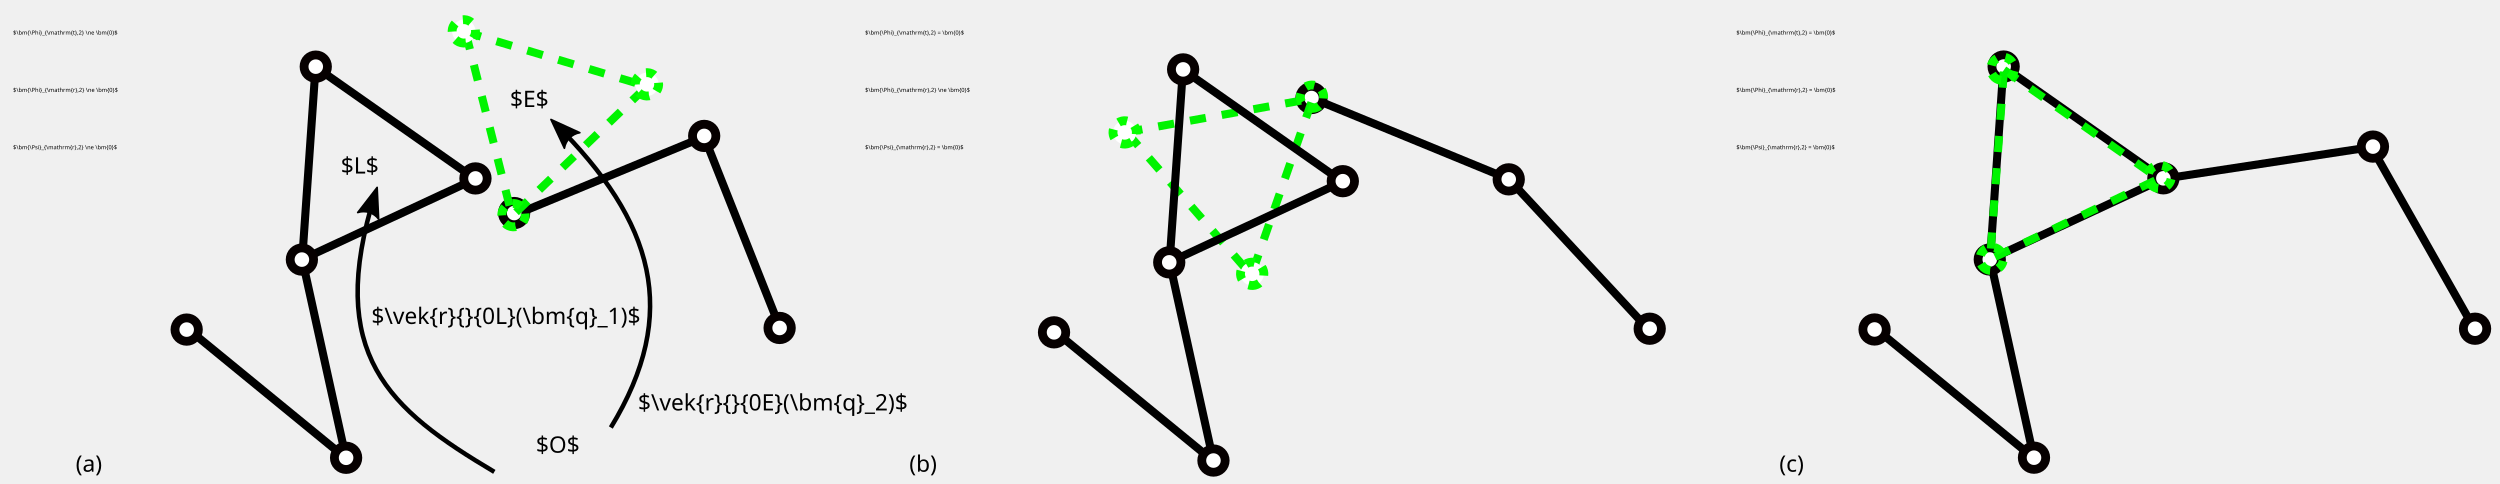
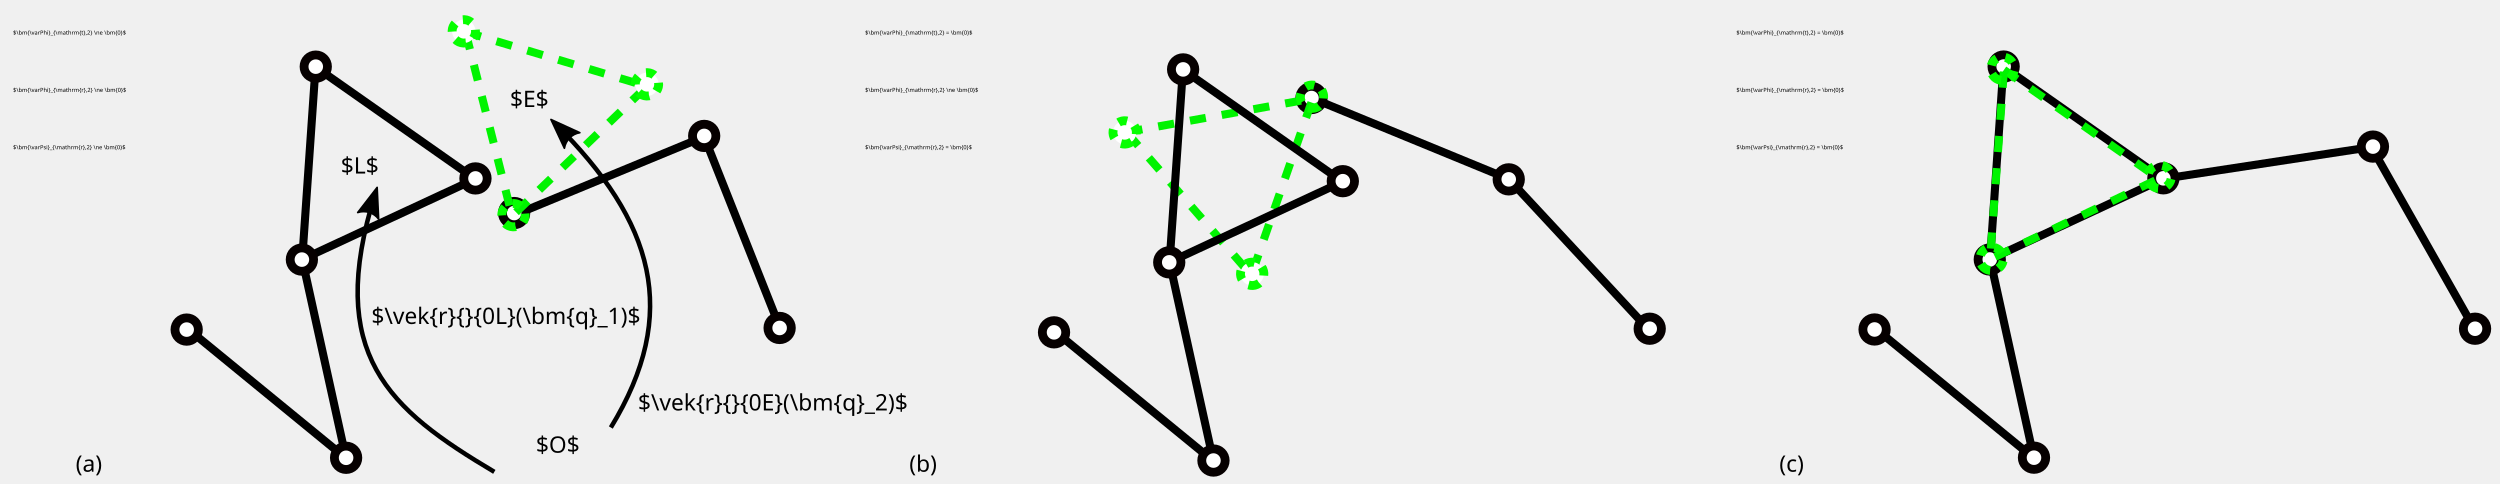
<svg xmlns="http://www.w3.org/2000/svg" width="155mm" height="30mm" viewBox="0 0 549.213 106.299" id="svg2" version="1.1">
  <defs id="defs4">
    <marker style="overflow:visible" id="marker6055" refX="0" refY="0" orient="auto">
      <path transform="scale(-0.6,-0.6)" d="M 8.719,4.034 -2.207,0.016 8.719,-4.002 c -1.745,2.372 -1.735,5.617 -6e-7,8.035 z" style="fill:#000000;fill-opacity:1;fill-rule:evenodd;stroke:#000000;stroke-width:0.625;stroke-linejoin:round;stroke-opacity:1" id="path6057" />
    </marker>
    <marker orient="auto" refY="0" refX="0" id="Arrow1Lend" style="overflow:visible">
      <path id="path4170" d="M 0,0 5,-5 -12.5,0 5,5 Z" style="fill:#000000;fill-opacity:1;fill-rule:evenodd;stroke:#000000;stroke-width:1pt;stroke-opacity:1" transform="matrix(-0.8,0,0,-0.8,-10,0)" />
    </marker>
    <marker orient="auto" refY="0" refX="0" id="Arrow1Lend-9" style="overflow:visible">
      <path id="path4170-1" d="M 0,0 5,-5 -12.5,0 5,5 Z" style="fill:#000000;fill-opacity:1;fill-rule:evenodd;stroke:#000000;stroke-width:1pt;stroke-opacity:1" transform="matrix(-0.8,0,0,-0.8,-10,0)" />
    </marker>
    <marker orient="auto" refY="0" refX="0" id="Arrow1Lend-9-7" style="overflow:visible">
      <path id="path4170-1-0" d="M 0,0 5,-5 -12.5,0 5,5 Z" style="fill:#000000;fill-opacity:1;fill-rule:evenodd;stroke:#000000;stroke-width:1pt;stroke-opacity:1" transform="matrix(-0.8,0,0,-0.8,-10,0)" />
    </marker>
    <marker orient="auto" refY="0" refX="0" id="Arrow1Lend-3" style="overflow:visible">
      <path id="path4170-5" d="M 0,0 5,-5 -12.5,0 5,5 Z" style="fill:#000000;fill-opacity:1;fill-rule:evenodd;stroke:#000000;stroke-width:1pt;stroke-opacity:1" transform="matrix(-0.8,0,0,-0.8,-10,0)" />
    </marker>
    <marker orient="auto" refY="0" refX="0" id="Arrow1Lend-9-7-2" style="overflow:visible">
      <path id="path4170-1-0-9" d="M 0,0 5,-5 -12.5,0 5,5 Z" style="fill:#000000;fill-opacity:1;fill-rule:evenodd;stroke:#000000;stroke-width:1pt;stroke-opacity:1" transform="matrix(-0.8,0,0,-0.8,-10,0)" />
    </marker>
    <marker orient="auto" refY="0" refX="0" id="Arrow1Lend-9-7-3" style="overflow:visible">
      <path id="path4170-1-0-6" d="M 0,0 5,-5 -12.5,0 5,5 Z" style="fill:#000000;fill-opacity:1;fill-rule:evenodd;stroke:#000000;stroke-width:1pt;stroke-opacity:1" transform="matrix(-0.8,0,0,-0.8,-10,0)" />
    </marker>
    <marker orient="auto" refY="0" refX="0" id="Arrow1Lend-36" style="overflow:visible">
      <path id="path4170-7" d="M 0,0 5,-5 -12.5,0 5,5 Z" style="fill:#000000;fill-opacity:1;fill-rule:evenodd;stroke:#000000;stroke-width:1pt;stroke-opacity:1" transform="matrix(-0.8,0,0,-0.8,-10,0)" />
    </marker>
    <marker orient="auto" refY="0" refX="0" id="Arrow1Lend-9-5" style="overflow:visible">
      <path id="path4170-1-3" d="M 0,0 5,-5 -12.5,0 5,5 Z" style="fill:#000000;fill-opacity:1;fill-rule:evenodd;stroke:#000000;stroke-width:1pt;stroke-opacity:1" transform="matrix(-0.8,0,0,-0.8,-10,0)" />
    </marker>
    <marker orient="auto" refY="0" refX="0" id="Arrow1Lend-9-7-5" style="overflow:visible">
      <path id="path4170-1-0-62" d="M 0,0 5,-5 -12.5,0 5,5 Z" style="fill:#000000;fill-opacity:1;fill-rule:evenodd;stroke:#000000;stroke-width:1pt;stroke-opacity:1" transform="matrix(-0.8,0,0,-0.8,-10,0)" />
    </marker>
    <marker orient="auto" refY="0" refX="0" id="Arrow1Lend-2" style="overflow:visible">
      <path id="path4170-2" d="M 0,0 5,-5 -12.5,0 5,5 Z" style="fill:#000000;fill-opacity:1;fill-rule:evenodd;stroke:#000000;stroke-width:1pt;stroke-opacity:1" transform="matrix(-0.8,0,0,-0.8,-10,0)" />
    </marker>
    <marker orient="auto" refY="0" refX="0" id="Arrow1Lend-9-7-2-9" style="overflow:visible">
      <path id="path4170-1-0-9-7" d="M 0,0 5,-5 -12.5,0 5,5 Z" style="fill:#000000;fill-opacity:1;fill-rule:evenodd;stroke:#000000;stroke-width:1pt;stroke-opacity:1" transform="matrix(-0.8,0,0,-0.8,-10,0)" />
    </marker>
    <marker orient="auto" refY="0" refX="0" id="Arrow1Lend-9-7-2-9-6" style="overflow:visible">
      <path id="path4170-1-0-9-7-1" d="M 0,0 5,-5 -12.5,0 5,5 Z" style="fill:#000000;fill-opacity:1;fill-rule:evenodd;stroke:#000000;stroke-width:1pt;stroke-opacity:1" transform="matrix(-0.8,0,0,-0.8,-10,0)" />
    </marker>
    <marker orient="auto" refY="0" refX="0" id="Arrow1Lend-0" style="overflow:visible">
      <path id="path4170-23" d="M 0,0 5,-5 -12.5,0 5,5 Z" style="fill:#000000;fill-opacity:1;fill-rule:evenodd;stroke:#000000;stroke-width:1pt;stroke-opacity:1" transform="matrix(-0.8,0,0,-0.8,-10,0)" />
    </marker>
    <marker orient="auto" refY="0" refX="0" id="Arrow1Lend-5" style="overflow:visible">
      <path id="path4170-9" d="M 0,0 5,-5 -12.5,0 5,5 Z" style="fill:#000000;fill-opacity:1;fill-rule:evenodd;stroke:#000000;stroke-width:1pt;stroke-opacity:1" transform="matrix(-0.8,0,0,-0.8,-10,0)" />
    </marker>
    <marker orient="auto" refY="0" refX="0" id="Arrow1Lend-28" style="overflow:visible">
      <path id="path4170-97" d="M 0,0 5,-5 -12.5,0 5,5 Z" style="fill:#000000;fill-opacity:1;fill-rule:evenodd;stroke:#000000;stroke-width:1pt;stroke-opacity:1" transform="matrix(-0.8,0,0,-0.8,-10,0)" />
    </marker>
    <marker orient="auto" refY="0" refX="0" id="Arrow1Lend-6" style="overflow:visible">
      <path id="path4170-12" d="M 0,0 5,-5 -12.5,0 5,5 Z" style="fill:#000000;fill-opacity:1;fill-rule:evenodd;stroke:#000000;stroke-width:1pt;stroke-opacity:1" transform="matrix(-0.8,0,0,-0.8,-10,0)" />
    </marker>
    <marker orient="auto" refY="0" refX="0" id="Arrow1Lend-94" style="overflow:visible">
      <path id="path4170-78" d="M 0,0 5,-5 -12.5,0 5,5 Z" style="fill:#000000;fill-opacity:1;fill-rule:evenodd;stroke:#000000;stroke-width:1pt;stroke-opacity:1" transform="matrix(-0.8,0,0,-0.8,-10,0)" />
    </marker>
    <marker orient="auto" refY="0" refX="0" id="Arrow1Lend-0-6" style="overflow:visible">
      <path id="path4170-23-2" d="M 0,0 5,-5 -12.5,0 5,5 Z" style="fill:#000000;fill-opacity:1;fill-rule:evenodd;stroke:#000000;stroke-width:1pt;stroke-opacity:1" transform="matrix(-0.8,0,0,-0.8,-10,0)" />
    </marker>
    <marker orient="auto" refY="0" refX="0" id="Arrow2Mend-6" style="overflow:visible">
      <path id="path4525-0" style="fill:#000000;fill-opacity:1;fill-rule:evenodd;stroke:#000000;stroke-width:0.625;stroke-linejoin:round;stroke-opacity:1" d="M 8.719,4.034 -2.207,0.016 8.719,-4.002 c -1.745,2.372 -1.735,5.617 -6e-7,8.035 z" transform="scale(-0.6,-0.6)" />
    </marker>
    <marker orient="auto" refY="0" refX="0" id="Arrow2Mend-1" style="overflow:visible">
      <path id="path4525-8" style="fill:#000000;fill-opacity:1;fill-rule:evenodd;stroke:#000000;stroke-width:0.625;stroke-linejoin:round;stroke-opacity:1" d="M 8.719,4.034 -2.207,0.016 8.719,-4.002 c -1.745,2.372 -1.735,5.617 -6e-7,8.035 z" transform="scale(-0.6,-0.6)" />
    </marker>
    <clipPath id="clipPath1055" clipPathUnits="userSpaceOnUse">
      <path id="path1053" d="M 0,0 H 1157 V 1105 H 0 Z" />
    </clipPath>
    <clipPath id="clipPath1061" clipPathUnits="userSpaceOnUse">
      <path id="path1059" d="M 10,1121.4 H 1143.85 V -12.449 H 10 Z" />
    </clipPath>
    <clipPath id="clipPath1825" clipPathUnits="userSpaceOnUse">
      <path id="path1823" d="M 0,0 H 1157 V 1098 H 0 Z" />
    </clipPath>
    <clipPath id="clipPath1831" clipPathUnits="userSpaceOnUse">
      <path id="path1829" d="M 10,1121.4 H 1143.85 V -12.449 H 10 Z" />
    </clipPath>
    <clipPath id="clipPath2463" clipPathUnits="userSpaceOnUse">
      <path id="path2461" d="M 0,0 H 1157 V 1098 H 0 Z" />
    </clipPath>
    <clipPath id="clipPath2469" clipPathUnits="userSpaceOnUse">
      <path id="path2467" d="M 10,1120.01 H 1142.45 V -12.445 H 10 Z" />
    </clipPath>
    <clipPath id="clipPath2987" clipPathUnits="userSpaceOnUse">
      <path id="path2985" d="M 0,0 H 1157 V 1098 H 0 Z" />
    </clipPath>
    <clipPath id="clipPath2993" clipPathUnits="userSpaceOnUse">
      <path id="path2991" d="M 10,1121.4 H 1143.85 V -12.449 H 10 Z" />
    </clipPath>
    <clipPath id="clipPath3625" clipPathUnits="userSpaceOnUse">
      <path id="path3623" d="M 0,0 H 1157 V 1105 H 0 Z" />
    </clipPath>
    <clipPath id="clipPath3631" clipPathUnits="userSpaceOnUse">
      <path id="path3629" d="M 10,1128.88 H 1143.85 V -4.965 H 10 Z" />
    </clipPath>
    <clipPath id="clipPath4263" clipPathUnits="userSpaceOnUse">
      <path id="path4261" d="M 0,0 H 1157 V 1098 H 0 Z" />
    </clipPath>
    <clipPath id="clipPath4269" clipPathUnits="userSpaceOnUse">
      <path id="path4267" d="M 10,1121.4 H 1143.85 V -12.449 H 10 Z" />
    </clipPath>
    <clipPath id="clipPath4901" clipPathUnits="userSpaceOnUse">
      <path id="path4899" d="M 0,0 H 1157 V 1098 H 0 Z" />
    </clipPath>
    <clipPath id="clipPath4907" clipPathUnits="userSpaceOnUse">
      <path id="path4905" d="M 10,1121.4 H 1143.85 V -12.449 H 10 Z" />
    </clipPath>
    <clipPath id="clipPath5539" clipPathUnits="userSpaceOnUse">
      <path id="path5537" d="M 0,0 H 1157 V 1105 H 0 Z" />
    </clipPath>
    <clipPath id="clipPath5545" clipPathUnits="userSpaceOnUse">
      <path id="path5543" d="M 10,1128.88 H 1143.85 V -4.965 H 10 Z" />
    </clipPath>
    <clipPath id="clipPath6177" clipPathUnits="userSpaceOnUse">
      <path id="path6175" d="M 0,0 H 1727 V 1638 H 0 Z" />
    </clipPath>
    <clipPath id="clipPath6183" clipPathUnits="userSpaceOnUse">
      <path id="path6181" d="M 10,1675 H 1712.43 V -27.438 H 10 Z" />
    </clipPath>
    <clipPath id="clipPath6701" clipPathUnits="userSpaceOnUse">
      <path id="path6699" d="M 0,0 H 1727 V 1638 H 0 Z" />
    </clipPath>
    <clipPath id="clipPath6707" clipPathUnits="userSpaceOnUse">
      <path id="path6705" d="M 10,1675 H 1712.43 V -27.438 H 10 Z" />
    </clipPath>
    <clipPath id="clipPath7225" clipPathUnits="userSpaceOnUse">
      <path id="path7223" d="M 0,0 H 1727 V 1638 H 0 Z" />
    </clipPath>
    <clipPath id="clipPath7231" clipPathUnits="userSpaceOnUse">
      <path id="path7229" d="M 10,1675 H 1712.43 V -27.438 H 10 Z" />
    </clipPath>
    <clipPath id="clipPath7749" clipPathUnits="userSpaceOnUse">
      <path id="path7747" d="M 0,0 H 1388 V 1518 H 0 Z" />
    </clipPath>
    <clipPath id="clipPath7755" clipPathUnits="userSpaceOnUse">
      <path id="path7753" d="M 10,1718.26 H 1370.62 V 17.492 H 10 Z" />
    </clipPath>
    <clipPath id="clipPath8327" clipPathUnits="userSpaceOnUse">
      <path id="path8325" d="M 0,0 H 1388 V 1518 H 0 Z" />
    </clipPath>
    <clipPath id="clipPath8333" clipPathUnits="userSpaceOnUse">
      <path id="path8331" d="M 10,1718.26 H 1370.62 V 17.492 H 10 Z" />
    </clipPath>
    <clipPath id="clipPath8905" clipPathUnits="userSpaceOnUse">
      <path id="path8903" d="M 0,0 H 1388 V 1518 H 0 Z" />
    </clipPath>
    <clipPath id="clipPath8911" clipPathUnits="userSpaceOnUse">
      <path id="path8909" d="M 10,1718.26 H 1370.62 V 17.492 H 10 Z" />
    </clipPath>
    <marker orient="auto" refY="0" refX="0" id="Arrow2Mend-7" style="overflow:visible">
      <path id="path4525-5" style="fill:#000000;fill-opacity:1;fill-rule:evenodd;stroke:#000000;stroke-width:0.625;stroke-linejoin:round;stroke-opacity:1" d="M 8.719,4.034 -2.207,0.016 8.719,-4.002 c -1.745,2.372 -1.735,5.617 -6e-7,8.035 z" transform="scale(-0.6)" />
    </marker>
    <marker orient="auto" refY="0" refX="0" id="Arrow2Mend-7-3" style="overflow:visible">
      <path id="path4525-5-6" style="fill:#000000;fill-opacity:1;fill-rule:evenodd;stroke:#000000;stroke-width:0.625;stroke-linejoin:round;stroke-opacity:1" d="M 8.719,4.034 -2.207,0.016 8.719,-4.002 c -1.745,2.372 -1.735,5.617 -6e-7,8.035 z" transform="scale(-0.6)" />
    </marker>
  </defs>
  <g id="layer1" transform="translate(0,-946.063)">
    <path style="fill:none;fill-rule:evenodd;stroke:#000000;stroke-width:1.772;stroke-linecap:butt;stroke-linejoin:miter;stroke-miterlimit:4;stroke-dasharray:none;stroke-opacity:1" d="m 543.748,1018.574 -22.78,-40.205 -45.77,6.981" id="path34140-7-2-3-9" />
    <path style="fill:none;fill-rule:evenodd;stroke:#000000;stroke-width:1.772;stroke-linecap:butt;stroke-linejoin:miter;stroke-miterlimit:4;stroke-dasharray:none;stroke-opacity:1" d="M 362.452,1018.741 331.469,985.401 288.398,967.7" id="path34140-7-2-3" />
    <circle style="color:#000000;clip-rule:nonzero;display:inline;overflow:visible;visibility:visible;opacity:1;isolation:auto;mix-blend-mode:normal;color-interpolation:sRGB;color-interpolation-filters:linearRGB;solid-color:#000000;solid-opacity:1;fill:#ffffff;fill-opacity:1;fill-rule:nonzero;stroke:#060000;stroke-width:1.944;stroke-linecap:butt;stroke-linejoin:miter;stroke-miterlimit:4;stroke-dasharray:none;stroke-dashoffset:0;stroke-opacity:1;color-rendering:auto;image-rendering:auto;shape-rendering:auto;text-rendering:auto;enable-background:accumulate" id="path8917-3-6-5-5-1" cx="288.113" cy="967.598" r="2.571" />
    <path style="fill:none;fill-rule:evenodd;stroke:#000000;stroke-width:1.772;stroke-linecap:butt;stroke-linejoin:miter;stroke-miterlimit:4;stroke-dasharray:none;stroke-opacity:1" d="m 171.443,1018.305 -16.753,-42.213 -42.184,17.42" id="path34140-7-2" />
    <circle style="color:#000000;clip-rule:nonzero;display:inline;overflow:visible;visibility:visible;opacity:1;isolation:auto;mix-blend-mode:normal;color-interpolation:sRGB;color-interpolation-filters:linearRGB;solid-color:#000000;solid-opacity:1;fill:#ffffff;fill-opacity:1;fill-rule:nonzero;stroke:#060000;stroke-width:1.944;stroke-linecap:butt;stroke-linejoin:miter;stroke-miterlimit:4;stroke-dasharray:none;stroke-dashoffset:0;stroke-opacity:1;color-rendering:auto;image-rendering:auto;shape-rendering:auto;text-rendering:auto;enable-background:accumulate" id="path8917-3-6-5-62-9" cx="112.949" cy="992.864" r="2.571" />
    <path style="fill:none;fill-rule:evenodd;stroke:#000000;stroke-width:1.772;stroke-linecap:butt;stroke-linejoin:miter;stroke-miterlimit:4;stroke-dasharray:none;stroke-opacity:1" d="m 40.884,1017.994 35.144,28.769 -9.637,-43.726" id="path34140-7" />
    <circle style="color:#000000;clip-rule:nonzero;display:inline;overflow:visible;visibility:visible;opacity:1;isolation:auto;mix-blend-mode:normal;color-interpolation:sRGB;color-interpolation-filters:linearRGB;solid-color:#000000;solid-opacity:1;fill:#ffffff;fill-opacity:1;fill-rule:nonzero;stroke:#060000;stroke-width:1.944;stroke-linecap:butt;stroke-linejoin:miter;stroke-miterlimit:4;stroke-dasharray:none;stroke-dashoffset:0;stroke-opacity:1;color-rendering:auto;image-rendering:auto;shape-rendering:auto;text-rendering:auto;enable-background:accumulate" id="path8917-3-6-5-36" cx="76.034" cy="1046.632" r="2.571" />
    <circle style="color:#000000;clip-rule:nonzero;display:inline;overflow:visible;visibility:visible;opacity:1;isolation:auto;mix-blend-mode:normal;color-interpolation:sRGB;color-interpolation-filters:linearRGB;solid-color:#000000;solid-opacity:1;fill:#ffffff;fill-opacity:1;fill-rule:nonzero;stroke:#060000;stroke-width:1.944;stroke-linecap:butt;stroke-linejoin:miter;stroke-miterlimit:4;stroke-dasharray:none;stroke-dashoffset:0;stroke-opacity:1;color-rendering:auto;image-rendering:auto;shape-rendering:auto;text-rendering:auto;enable-background:accumulate" id="path8917-3-6-5-3-1" cx="41.01" cy="1018.469" r="2.571" />
    <path style="fill:none;fill-rule:evenodd;stroke:#000000;stroke-width:1.772;stroke-linecap:butt;stroke-linejoin:miter;stroke-miterlimit:4;stroke-dasharray:none;stroke-opacity:1" d="m 231.43,1018.599 35.144,28.769 -9.637,-43.726" id="path34140-2" />
    <circle style="color:#000000;clip-rule:nonzero;display:inline;overflow:visible;visibility:visible;opacity:1;isolation:auto;mix-blend-mode:normal;color-interpolation:sRGB;color-interpolation-filters:linearRGB;solid-color:#000000;solid-opacity:1;fill:#ffffff;fill-opacity:1;fill-rule:nonzero;stroke:#060000;stroke-width:1.944;stroke-linecap:butt;stroke-linejoin:miter;stroke-miterlimit:4;stroke-dasharray:none;stroke-dashoffset:0;stroke-opacity:1;color-rendering:auto;image-rendering:auto;shape-rendering:auto;text-rendering:auto;enable-background:accumulate" id="path8917-3-6-5-8" cx="266.579" cy="1047.237" r="2.571" />
    <circle style="color:#000000;clip-rule:nonzero;display:inline;overflow:visible;visibility:visible;opacity:1;isolation:auto;mix-blend-mode:normal;color-interpolation:sRGB;color-interpolation-filters:linearRGB;solid-color:#000000;solid-opacity:1;fill:#ffffff;fill-opacity:1;fill-rule:nonzero;stroke:#060000;stroke-width:1.944;stroke-linecap:butt;stroke-linejoin:miter;stroke-miterlimit:4;stroke-dasharray:none;stroke-dashoffset:0;stroke-opacity:1;color-rendering:auto;image-rendering:auto;shape-rendering:auto;text-rendering:auto;enable-background:accumulate" id="path8917-3-6-5-3-9" cx="231.556" cy="1019.074" r="2.571" />
    <path style="fill:none;fill-rule:evenodd;stroke:#000000;stroke-width:1.772;stroke-linecap:butt;stroke-linejoin:miter;stroke-miterlimit:4;stroke-dasharray:none;stroke-opacity:1" d="m 411.689,1017.97 35.144,28.769 -9.637,-43.726" id="path34140" />
    <circle style="color:#000000;clip-rule:nonzero;display:inline;overflow:visible;visibility:visible;opacity:1;isolation:auto;mix-blend-mode:normal;color-interpolation:sRGB;color-interpolation-filters:linearRGB;solid-color:#000000;solid-opacity:1;fill:#ffffff;fill-opacity:1;fill-rule:nonzero;stroke:#060000;stroke-width:1.944;stroke-linecap:butt;stroke-linejoin:miter;stroke-miterlimit:4;stroke-dasharray:none;stroke-dashoffset:0;stroke-opacity:1;color-rendering:auto;image-rendering:auto;shape-rendering:auto;text-rendering:auto;enable-background:accumulate" id="path8917-3-6-5" cx="446.838" cy="1046.608" r="2.571" />
    <g transform="translate(382.8049,118.1011)" id="g9598-0">
      <path id="path8915-2" d="m 54.391,884.912 2.93,-42.271 35.073,24.609 z" style="fill:none;fill-rule:evenodd;stroke:#000000;stroke-width:1.772;stroke-linecap:butt;stroke-linejoin:miter;stroke-miterlimit:4;stroke-dasharray:none;stroke-opacity:1" />
      <circle r="2.571" cy="867.135" cx="92.453" id="path8917-3-3" style="color:#000000;clip-rule:nonzero;display:inline;overflow:visible;visibility:visible;opacity:1;isolation:auto;mix-blend-mode:normal;color-interpolation:sRGB;color-interpolation-filters:linearRGB;solid-color:#000000;solid-opacity:1;fill:#ffffff;fill-opacity:1;fill-rule:nonzero;stroke:#060000;stroke-width:1.944;stroke-linecap:butt;stroke-linejoin:miter;stroke-miterlimit:4;stroke-dasharray:none;stroke-dashoffset:0;stroke-opacity:1;color-rendering:auto;image-rendering:auto;shape-rendering:auto;text-rendering:auto;enable-background:accumulate" />
      <circle r="2.571" cy="884.968" cx="54.319" id="path8917-3-6-75" style="color:#000000;clip-rule:nonzero;display:inline;overflow:visible;visibility:visible;opacity:1;isolation:auto;mix-blend-mode:normal;color-interpolation:sRGB;color-interpolation-filters:linearRGB;solid-color:#000000;solid-opacity:1;fill:#ffffff;fill-opacity:1;fill-rule:nonzero;stroke:#060000;stroke-width:1.944;stroke-linecap:butt;stroke-linejoin:miter;stroke-miterlimit:4;stroke-dasharray:none;stroke-dashoffset:0;stroke-opacity:1;color-rendering:auto;image-rendering:auto;shape-rendering:auto;text-rendering:auto;enable-background:accumulate" />
      <circle r="2.571" cy="842.58" cx="57.369" id="path8917-3-6-7-9" style="color:#000000;clip-rule:nonzero;display:inline;overflow:visible;visibility:visible;opacity:1;isolation:auto;mix-blend-mode:normal;color-interpolation:sRGB;color-interpolation-filters:linearRGB;solid-color:#000000;solid-opacity:1;fill:#ffffff;fill-opacity:1;fill-rule:nonzero;stroke:#060000;stroke-width:1.944;stroke-linecap:butt;stroke-linejoin:miter;stroke-miterlimit:4;stroke-dasharray:none;stroke-dashoffset:0;stroke-opacity:1;color-rendering:auto;image-rendering:auto;shape-rendering:auto;text-rendering:auto;enable-background:accumulate" />
    </g>
    <text xml:space="preserve" style="font-style:normal;font-weight:normal;line-height:0%;font-family:sans-serif;letter-spacing:0px;word-spacing:0px;fill:#000000;fill-opacity:1;stroke:none;stroke-width:1px;stroke-linecap:butt;stroke-linejoin:miter;stroke-opacity:1" x="16.626" y="1049.697" id="text4888-22-9-8-3-1">
      <tspan id="tspan4890-8-7-4-6-0" x="16.626" y="1049.697" style="font-size:5px;line-height:1.25">(a)</tspan>
    </text>
    <text xml:space="preserve" style="font-style:normal;font-weight:normal;line-height:0%;font-family:sans-serif;letter-spacing:0px;word-spacing:0px;fill:#000000;fill-opacity:1;stroke:none;stroke-width:1px;stroke-linecap:butt;stroke-linejoin:miter;stroke-opacity:1" x="199.754" y="1049.697" id="text4888-22-9-8-3-1-0">
      <tspan id="tspan4890-8-7-4-6-0-6" x="199.754" y="1049.697" style="font-size:5px;line-height:1.25">(b)</tspan>
    </text>
    <text xml:space="preserve" style="font-style:normal;font-weight:normal;line-height:0%;font-family:sans-serif;letter-spacing:0px;word-spacing:0px;fill:#000000;fill-opacity:1;stroke:none;stroke-width:1px;stroke-linecap:butt;stroke-linejoin:miter;stroke-opacity:1" x="390.888" y="1049.697" id="text4888-22-9-8-3-1-0-9">
      <tspan id="tspan4890-8-7-4-6-0-6-2" x="390.888" y="1049.697" style="font-size:5px;line-height:1.25">(c)</tspan>
    </text>
    <g id="g9533" transform="translate(4,118.125)">
      <path id="path8915-9" d="m 98.267,834.958 39.843,11.935 -29.604,28.494 z" style="fill:none;fill-rule:evenodd;stroke:#00f300;stroke-width:1.772;stroke-linecap:butt;stroke-linejoin:miter;stroke-miterlimit:4;stroke-dasharray:3.543, 3.543;stroke-dashoffset:0;stroke-opacity:1" />
      <circle transform="matrix(-0.03126122,0.9995112,-0.9995112,-0.03126122,0,0)" r="2.571" cy="-136.104" cx="871.377" id="path8917-3-1" style="color:#000000;clip-rule:nonzero;display:inline;overflow:visible;visibility:visible;opacity:1;isolation:auto;mix-blend-mode:normal;color-interpolation:sRGB;color-interpolation-filters:linearRGB;solid-color:#000000;solid-opacity:1;fill:none;fill-opacity:1;fill-rule:nonzero;stroke:#06ff00;stroke-width:1.945;stroke-linecap:butt;stroke-linejoin:miter;stroke-miterlimit:4;stroke-dasharray:1.945, 1.945;stroke-dashoffset:0;stroke-opacity:1;color-rendering:auto;image-rendering:auto;shape-rendering:auto;text-rendering:auto;enable-background:accumulate" />
      <circle transform="matrix(-0.03126122,0.9995112,-0.9995112,-0.03126122,0,0)" r="2.571" cy="-123.941" cx="831.354" id="path8917-3-6-2" style="color:#000000;clip-rule:nonzero;display:inline;overflow:visible;visibility:visible;opacity:1;isolation:auto;mix-blend-mode:normal;color-interpolation:sRGB;color-interpolation-filters:linearRGB;solid-color:#000000;solid-opacity:1;fill:#ffffff;fill-opacity:1;fill-rule:nonzero;stroke:#06ff00;stroke-width:1.945;stroke-linecap:butt;stroke-linejoin:miter;stroke-miterlimit:4;stroke-dasharray:1.945, 1.945;stroke-dashoffset:0;stroke-opacity:1;color-rendering:auto;image-rendering:auto;shape-rendering:auto;text-rendering:auto;enable-background:accumulate" />
      <circle transform="matrix(-0.03126122,0.9995112,-0.9995112,-0.03126122,0,0)" r="2.571" cy="-164.522" cx="841.732" id="path8917-3-6-7-7" style="color:#000000;clip-rule:nonzero;display:inline;overflow:visible;visibility:visible;opacity:1;isolation:auto;mix-blend-mode:normal;color-interpolation:sRGB;color-interpolation-filters:linearRGB;solid-color:#000000;solid-opacity:1;fill:#ffffff;fill-opacity:1;fill-rule:nonzero;stroke:#06ff00;stroke-width:1.945;stroke-linecap:butt;stroke-linejoin:miter;stroke-miterlimit:4;stroke-dasharray:1.945, 1.945;stroke-dashoffset:0;stroke-opacity:1;color-rendering:auto;image-rendering:auto;shape-rendering:auto;text-rendering:auto;enable-background:accumulate" />
    </g>
    <circle style="color:#000000;clip-rule:nonzero;display:inline;overflow:visible;visibility:visible;opacity:1;isolation:auto;mix-blend-mode:normal;color-interpolation:sRGB;color-interpolation-filters:linearRGB;solid-color:#000000;solid-opacity:1;fill:#ffffff;fill-opacity:1;fill-rule:nonzero;stroke:#060000;stroke-width:1.944;stroke-linecap:butt;stroke-linejoin:miter;stroke-miterlimit:4;stroke-dasharray:none;stroke-dashoffset:0;stroke-opacity:1;color-rendering:auto;image-rendering:auto;shape-rendering:auto;text-rendering:auto;enable-background:accumulate" id="path8917-3-6-5-3" cx="411.815" cy="1018.445" r="2.571" />
    <circle style="color:#000000;clip-rule:nonzero;display:inline;overflow:visible;visibility:visible;opacity:1;isolation:auto;mix-blend-mode:normal;color-interpolation:sRGB;color-interpolation-filters:linearRGB;solid-color:#000000;solid-opacity:1;fill:#ffffff;fill-opacity:1;fill-rule:nonzero;stroke:#060000;stroke-width:1.944;stroke-linecap:butt;stroke-linejoin:miter;stroke-miterlimit:4;stroke-dasharray:none;stroke-dashoffset:0;stroke-opacity:1;color-rendering:auto;image-rendering:auto;shape-rendering:auto;text-rendering:auto;enable-background:accumulate" id="path8917-3-6-5-6" cx="543.735" cy="1018.278" r="2.571" />
    <circle style="color:#000000;clip-rule:nonzero;display:inline;overflow:visible;visibility:visible;opacity:1;isolation:auto;mix-blend-mode:normal;color-interpolation:sRGB;color-interpolation-filters:linearRGB;solid-color:#000000;solid-opacity:1;fill:#ffffff;fill-opacity:1;fill-rule:nonzero;stroke:#060000;stroke-width:1.944;stroke-linecap:butt;stroke-linejoin:miter;stroke-miterlimit:4;stroke-dasharray:none;stroke-dashoffset:0;stroke-opacity:1;color-rendering:auto;image-rendering:auto;shape-rendering:auto;text-rendering:auto;enable-background:accumulate" id="path8917-3-6-5-7" cx="521.302" cy="978.267" r="2.571" />
    <circle style="color:#000000;clip-rule:nonzero;display:inline;overflow:visible;visibility:visible;opacity:1;isolation:auto;mix-blend-mode:normal;color-interpolation:sRGB;color-interpolation-filters:linearRGB;solid-color:#000000;solid-opacity:1;fill:#ffffff;fill-opacity:1;fill-rule:nonzero;stroke:#060000;stroke-width:1.944;stroke-linecap:butt;stroke-linejoin:miter;stroke-miterlimit:4;stroke-dasharray:none;stroke-dashoffset:0;stroke-opacity:1;color-rendering:auto;image-rendering:auto;shape-rendering:auto;text-rendering:auto;enable-background:accumulate" id="path8917-3-6-5-5" cx="362.42" cy="1018.278" r="2.571" />
    <circle style="color:#000000;clip-rule:nonzero;display:inline;overflow:visible;visibility:visible;opacity:1;isolation:auto;mix-blend-mode:normal;color-interpolation:sRGB;color-interpolation-filters:linearRGB;solid-color:#000000;solid-opacity:1;fill:#ffffff;fill-opacity:1;fill-rule:nonzero;stroke:#060000;stroke-width:1.944;stroke-linecap:butt;stroke-linejoin:miter;stroke-miterlimit:4;stroke-dasharray:none;stroke-dashoffset:0;stroke-opacity:1;color-rendering:auto;image-rendering:auto;shape-rendering:auto;text-rendering:auto;enable-background:accumulate" id="path8917-3-6-5-35" cx="331.449" cy="985.465" r="2.571" />
    <circle style="color:#000000;clip-rule:nonzero;display:inline;overflow:visible;visibility:visible;opacity:1;isolation:auto;mix-blend-mode:normal;color-interpolation:sRGB;color-interpolation-filters:linearRGB;solid-color:#000000;solid-opacity:1;fill:#ffffff;fill-opacity:1;fill-rule:nonzero;stroke:#060000;stroke-width:1.944;stroke-linecap:butt;stroke-linejoin:miter;stroke-miterlimit:4;stroke-dasharray:none;stroke-dashoffset:0;stroke-opacity:1;color-rendering:auto;image-rendering:auto;shape-rendering:auto;text-rendering:auto;enable-background:accumulate" id="path8917-3-6-5-62" cx="171.273" cy="1018.111" r="2.571" />
    <circle style="color:#000000;clip-rule:nonzero;display:inline;overflow:visible;visibility:visible;opacity:1;isolation:auto;mix-blend-mode:normal;color-interpolation:sRGB;color-interpolation-filters:linearRGB;solid-color:#000000;solid-opacity:1;fill:#ffffff;fill-opacity:1;fill-rule:nonzero;stroke:#060000;stroke-width:1.944;stroke-linecap:butt;stroke-linejoin:miter;stroke-miterlimit:4;stroke-dasharray:none;stroke-dashoffset:0;stroke-opacity:1;color-rendering:auto;image-rendering:auto;shape-rendering:auto;text-rendering:auto;enable-background:accumulate" id="path8917-3-6-5-9" cx="154.699" cy="975.923" r="2.571" />
    <g transform="matrix(0.891557,-0.4529084,0.4529084,0.891557,-211.1669,271.574)" id="g9533-1">
      <path id="path8915-9-2" d="m 90.267,834.958 39.843,11.935 -29.604,28.494 z" style="fill:none;fill-rule:evenodd;stroke:#00f300;stroke-width:1.772;stroke-linecap:butt;stroke-linejoin:miter;stroke-miterlimit:4;stroke-dasharray:3.543, 3.543;stroke-dashoffset:0;stroke-opacity:1" />
      <circle transform="matrix(-0.03126122,0.9995112,-0.9995112,-0.03126122,0,0)" r="2.571" cy="-128.107" cx="871.627" id="path8917-3-1-7" style="color:#000000;clip-rule:nonzero;display:inline;overflow:visible;visibility:visible;opacity:1;isolation:auto;mix-blend-mode:normal;color-interpolation:sRGB;color-interpolation-filters:linearRGB;solid-color:#000000;solid-opacity:1;fill:#ffffff;fill-opacity:1;fill-rule:nonzero;stroke:#06ff00;stroke-width:1.945;stroke-linecap:butt;stroke-linejoin:miter;stroke-miterlimit:4;stroke-dasharray:1.945, 1.945;stroke-dashoffset:0;stroke-opacity:1;color-rendering:auto;image-rendering:auto;shape-rendering:auto;text-rendering:auto;enable-background:accumulate" />
      <circle transform="matrix(-0.03126122,0.9995112,-0.9995112,-0.03126122,0,0)" r="2.571" cy="-115.945" cx="831.604" id="path8917-3-6-2-0" style="color:#000000;clip-rule:nonzero;display:inline;overflow:visible;visibility:visible;opacity:1;isolation:auto;mix-blend-mode:normal;color-interpolation:sRGB;color-interpolation-filters:linearRGB;solid-color:#000000;solid-opacity:1;fill:#ffffff;fill-opacity:1;fill-rule:nonzero;stroke:#06ff00;stroke-width:1.945;stroke-linecap:butt;stroke-linejoin:miter;stroke-miterlimit:4;stroke-dasharray:1.945, 1.945;stroke-dashoffset:0;stroke-opacity:1;color-rendering:auto;image-rendering:auto;shape-rendering:auto;text-rendering:auto;enable-background:accumulate" />
      <circle transform="matrix(-0.03126122,0.9995112,-0.9995112,-0.03126122,0,0)" r="2.571" cy="-156.526" cx="841.982" id="path8917-3-6-7-7-9" style="color:#000000;clip-rule:nonzero;display:inline;overflow:visible;visibility:visible;opacity:1;isolation:auto;mix-blend-mode:normal;color-interpolation:sRGB;color-interpolation-filters:linearRGB;solid-color:#000000;solid-opacity:1;fill:none;fill-opacity:1;fill-rule:nonzero;stroke:#06ff00;stroke-width:1.945;stroke-linecap:butt;stroke-linejoin:miter;stroke-miterlimit:4;stroke-dasharray:1.945, 1.945;stroke-dashoffset:0;stroke-opacity:1;color-rendering:auto;image-rendering:auto;shape-rendering:auto;text-rendering:auto;enable-background:accumulate" />
    </g>
    <g transform="matrix(0.9489103,0.3155459,-0.3155459,0.9489103,618.0499,140.6346)" id="g9533-3">
      <path id="path8915-9-6" d="m 90.267,834.958 39.843,11.935 -29.604,28.494 z" style="fill:none;fill-rule:evenodd;stroke:#00f300;stroke-width:1.772;stroke-linecap:butt;stroke-linejoin:miter;stroke-miterlimit:4;stroke-dasharray:3.543, 3.543;stroke-dashoffset:0;stroke-opacity:1" />
      <circle transform="matrix(-0.03126122,0.9995112,-0.9995112,-0.03126122,0,0)" r="2.571" cy="-128.107" cx="871.627" id="path8917-3-1-0" style="color:#000000;clip-rule:nonzero;display:inline;overflow:visible;visibility:visible;opacity:1;isolation:auto;mix-blend-mode:normal;color-interpolation:sRGB;color-interpolation-filters:linearRGB;solid-color:#000000;solid-opacity:1;fill:none;fill-opacity:1;fill-rule:nonzero;stroke:#06ff00;stroke-width:1.945;stroke-linecap:butt;stroke-linejoin:miter;stroke-miterlimit:4;stroke-dasharray:1.945, 1.945;stroke-dashoffset:0;stroke-opacity:1;color-rendering:auto;image-rendering:auto;shape-rendering:auto;text-rendering:auto;enable-background:accumulate" />
      <circle transform="matrix(-0.03126122,0.9995112,-0.9995112,-0.03126122,0,0)" r="2.571" cy="-115.945" cx="831.604" id="path8917-3-6-2-6" style="color:#000000;clip-rule:nonzero;display:inline;overflow:visible;visibility:visible;opacity:1;isolation:auto;mix-blend-mode:normal;color-interpolation:sRGB;color-interpolation-filters:linearRGB;solid-color:#000000;solid-opacity:1;fill:none;fill-opacity:1;fill-rule:nonzero;stroke:#06ff00;stroke-width:1.945;stroke-linecap:butt;stroke-linejoin:miter;stroke-miterlimit:4;stroke-dasharray:1.945, 1.945;stroke-dashoffset:0;stroke-opacity:1;color-rendering:auto;image-rendering:auto;shape-rendering:auto;text-rendering:auto;enable-background:accumulate" />
      <circle transform="matrix(-0.03126122,0.9995112,-0.9995112,-0.03126122,0,0)" r="2.571" cy="-156.526" cx="841.982" id="path8917-3-6-7-7-2" style="color:#000000;clip-rule:nonzero;display:inline;overflow:visible;visibility:visible;opacity:1;isolation:auto;mix-blend-mode:normal;color-interpolation:sRGB;color-interpolation-filters:linearRGB;solid-color:#000000;solid-opacity:1;fill:none;fill-opacity:1;fill-rule:nonzero;stroke:#06ff00;stroke-width:1.945;stroke-linecap:butt;stroke-linejoin:miter;stroke-miterlimit:4;stroke-dasharray:1.945, 1.945;stroke-dashoffset:0;stroke-opacity:1;color-rendering:auto;image-rendering:auto;shape-rendering:auto;text-rendering:auto;enable-background:accumulate" />
    </g>
    <g id="g9598" transform="translate(12,118.125)">
      <path id="path8915" d="m 54.391,884.912 2.93,-42.271 35.073,24.609 z" style="fill:none;fill-rule:evenodd;stroke:#000000;stroke-width:1.772;stroke-linecap:butt;stroke-linejoin:miter;stroke-miterlimit:4;stroke-dasharray:none;stroke-opacity:1" />
      <circle r="2.571" cy="867.135" cx="92.453" id="path8917-3" style="color:#000000;clip-rule:nonzero;display:inline;overflow:visible;visibility:visible;opacity:1;isolation:auto;mix-blend-mode:normal;color-interpolation:sRGB;color-interpolation-filters:linearRGB;solid-color:#000000;solid-opacity:1;fill:#ffffff;fill-opacity:1;fill-rule:nonzero;stroke:#060000;stroke-width:1.944;stroke-linecap:butt;stroke-linejoin:miter;stroke-miterlimit:4;stroke-dasharray:none;stroke-dashoffset:0;stroke-opacity:1;color-rendering:auto;image-rendering:auto;shape-rendering:auto;text-rendering:auto;enable-background:accumulate" />
      <circle r="2.571" cy="884.968" cx="54.319" id="path8917-3-6" style="color:#000000;clip-rule:nonzero;display:inline;overflow:visible;visibility:visible;opacity:1;isolation:auto;mix-blend-mode:normal;color-interpolation:sRGB;color-interpolation-filters:linearRGB;solid-color:#000000;solid-opacity:1;fill:#ffffff;fill-opacity:1;fill-rule:nonzero;stroke:#060000;stroke-width:1.944;stroke-linecap:butt;stroke-linejoin:miter;stroke-miterlimit:4;stroke-dasharray:none;stroke-dashoffset:0;stroke-opacity:1;color-rendering:auto;image-rendering:auto;shape-rendering:auto;text-rendering:auto;enable-background:accumulate" />
      <circle r="2.571" cy="842.58" cx="57.369" id="path8917-3-6-7" style="color:#000000;clip-rule:nonzero;display:inline;overflow:visible;visibility:visible;opacity:1;isolation:auto;mix-blend-mode:normal;color-interpolation:sRGB;color-interpolation-filters:linearRGB;solid-color:#000000;solid-opacity:1;fill:#ffffff;fill-opacity:1;fill-rule:nonzero;stroke:#060000;stroke-width:1.944;stroke-linecap:butt;stroke-linejoin:miter;stroke-miterlimit:4;stroke-dasharray:none;stroke-dashoffset:0;stroke-opacity:1;color-rendering:auto;image-rendering:auto;shape-rendering:auto;text-rendering:auto;enable-background:accumulate" />
    </g>
    <g transform="translate(202.5455,118.7301)" id="g9598-6">
      <path id="path8915-1" d="m 54.391,884.912 2.93,-42.271 35.073,24.609 z" style="fill:none;fill-rule:evenodd;stroke:#000000;stroke-width:1.772;stroke-linecap:butt;stroke-linejoin:miter;stroke-miterlimit:4;stroke-dasharray:none;stroke-opacity:1" />
      <circle r="2.571" cy="867.135" cx="92.453" id="path8917-3-8" style="color:#000000;clip-rule:nonzero;display:inline;overflow:visible;visibility:visible;opacity:1;isolation:auto;mix-blend-mode:normal;color-interpolation:sRGB;color-interpolation-filters:linearRGB;solid-color:#000000;solid-opacity:1;fill:#ffffff;fill-opacity:1;fill-rule:nonzero;stroke:#060000;stroke-width:1.944;stroke-linecap:butt;stroke-linejoin:miter;stroke-miterlimit:4;stroke-dasharray:none;stroke-dashoffset:0;stroke-opacity:1;color-rendering:auto;image-rendering:auto;shape-rendering:auto;text-rendering:auto;enable-background:accumulate" />
      <circle r="2.571" cy="884.968" cx="54.319" id="path8917-3-6-79" style="color:#000000;clip-rule:nonzero;display:inline;overflow:visible;visibility:visible;opacity:1;isolation:auto;mix-blend-mode:normal;color-interpolation:sRGB;color-interpolation-filters:linearRGB;solid-color:#000000;solid-opacity:1;fill:#ffffff;fill-opacity:1;fill-rule:nonzero;stroke:#060000;stroke-width:1.944;stroke-linecap:butt;stroke-linejoin:miter;stroke-miterlimit:4;stroke-dasharray:none;stroke-dashoffset:0;stroke-opacity:1;color-rendering:auto;image-rendering:auto;shape-rendering:auto;text-rendering:auto;enable-background:accumulate" />
      <circle r="2.571" cy="842.58" cx="57.369" id="path8917-3-6-7-2" style="color:#000000;clip-rule:nonzero;display:inline;overflow:visible;visibility:visible;opacity:1;isolation:auto;mix-blend-mode:normal;color-interpolation:sRGB;color-interpolation-filters:linearRGB;solid-color:#000000;solid-opacity:1;fill:#ffffff;fill-opacity:1;fill-rule:nonzero;stroke:#060000;stroke-width:1.944;stroke-linecap:butt;stroke-linejoin:miter;stroke-miterlimit:4;stroke-dasharray:none;stroke-dashoffset:0;stroke-opacity:1;color-rendering:auto;image-rendering:auto;shape-rendering:auto;text-rendering:auto;enable-background:accumulate" />
    </g>
    <text xml:space="preserve" style="font-style:normal;font-weight:normal;font-size:12px;line-height:0%;font-family:sans-serif;letter-spacing:0px;word-spacing:0px;fill:#000000;fill-opacity:1;stroke:none;stroke-width:1px;stroke-linecap:butt;stroke-linejoin:miter;stroke-opacity:1" x="74.863" y="984.184" id="text4888-22-9-8-5">
      <tspan id="tspan4890-8-7-4-0" x="74.863" y="984.184" style="font-size:5px;line-height:1.25;stroke-width:1px">$L$</tspan>
    </text>
    <text xml:space="preserve" style="font-style:normal;font-weight:normal;font-size:12px;line-height:0%;font-family:sans-serif;letter-spacing:0px;word-spacing:0px;fill:#000000;fill-opacity:1;stroke:none;stroke-width:1px;stroke-linecap:butt;stroke-linejoin:miter;stroke-opacity:1" x="81.585" y="1017.237" id="text4888-22">
      <tspan id="tspan4890-8" x="81.585" y="1017.237" style="font-size:5px;line-height:1.25;stroke-width:1px">$\vek{r}{}{0L}(\bm{q}_1)$</tspan>
    </text>
    <path style="fill:none;fill-rule:evenodd;stroke:#000000;stroke-width:0.999;stroke-linecap:butt;stroke-linejoin:miter;stroke-miterlimit:4;stroke-dasharray:none;stroke-opacity:1;marker-end:url(#Arrow2Mend-7)" d="M 108.596,1049.726 C 85.527,1036.016 71.263,1024.002 82.463,988.496" id="path4456-9" />
    <text xml:space="preserve" style="font-style:normal;font-weight:normal;font-size:12px;line-height:0%;font-family:sans-serif;letter-spacing:0px;word-spacing:0px;fill:#000000;fill-opacity:1;stroke:none;stroke-width:1px;stroke-linecap:butt;stroke-linejoin:miter;stroke-opacity:1" x="140.143" y="1036.234" id="text4888-22-5">
      <tspan id="tspan4890-8-0" x="140.143" y="1036.234" style="font-size:5px;line-height:1.25;stroke-width:1px">$\vek{r}{}{0E}(\bm{q}_2)$</tspan>
    </text>
    <path style="fill:none;fill-rule:evenodd;stroke:#000000;stroke-width:0.999;stroke-linecap:butt;stroke-linejoin:miter;stroke-miterlimit:4;stroke-dasharray:none;stroke-opacity:1;marker-end:url(#Arrow2Mend-7-3)" d="m 134.191,1039.981 c 15.386,-25.186 9.5,-45.209 -12.209,-66.746" id="path4456-9-1" />
    <text xml:space="preserve" style="font-style:normal;font-weight:normal;font-size:12px;line-height:0%;font-family:sans-serif;letter-spacing:0px;word-spacing:0px;fill:#000000;fill-opacity:1;stroke:none;stroke-width:1px;stroke-linecap:butt;stroke-linejoin:miter;stroke-opacity:1" x="112.033" y="969.575" id="text4888-22-9-8-5-0">
      <tspan id="tspan4890-8-7-4-0-6" x="112.033" y="969.575" style="font-size:5px;line-height:1.25;stroke-width:1px">$E$</tspan>
    </text>
    <text xml:space="preserve" style="font-style:normal;font-weight:normal;font-size:12px;line-height:0%;font-family:sans-serif;letter-spacing:0px;word-spacing:0px;fill:#000000;fill-opacity:1;stroke:none;stroke-width:1px;stroke-linecap:butt;stroke-linejoin:miter;stroke-opacity:1" x="117.727" y="1045.524" id="text4888-22-9-8-5-0-3">
      <tspan id="tspan4890-8-7-4-0-6-2" x="117.727" y="1045.524" style="font-size:5px;line-height:1.25;stroke-width:1px">$O$</tspan>
    </text>
    <g transform="translate(-92.94857,-3.571649)" id="g35053-2-0">
      <g id="g4486" transform="translate(-4,0)">
        <g id="g4590">
          <text id="text4888-22-5-5-5-7" y="957.243" x="99.832" style="font-style:normal;font-weight:normal;font-size:12px;line-height:0%;font-family:sans-serif;letter-spacing:0px;word-spacing:0px;fill:#000000;fill-opacity:1;stroke:none;stroke-width:1px;stroke-linecap:butt;stroke-linejoin:miter;stroke-opacity:1" xml:space="preserve">
-             <tspan style="font-size:1.25px;line-height:1.25;stroke-width:1px" y="957.243" x="99.832" id="tspan4890-8-9-5-4-8">$\bm{\Phi}_{\mathrm{t},2} \ne \bm{0}$</tspan>
+             <tspan style="font-size:1.25px;line-height:1.25;stroke-width:1px" y="957.243" x="99.832" id="tspan4890-8-9-5-4-8">$\bm{\varPhi}_{\mathrm{t},2} \ne \bm{0}$</tspan>
          </text>
          <text id="text4888-22-5-5-4-7-6" y="969.833" x="99.832" style="font-style:normal;font-weight:normal;font-size:12px;line-height:0%;font-family:sans-serif;letter-spacing:0px;word-spacing:0px;fill:#000000;fill-opacity:1;stroke:none;stroke-width:1px;stroke-linecap:butt;stroke-linejoin:miter;stroke-opacity:1" xml:space="preserve">
-             <tspan style="font-size:1.25px;line-height:1.25;stroke-width:1px" y="969.833" x="99.832" id="tspan4890-8-9-5-7-4-8">$\bm{\Phi}_{\mathrm{r},2} \ne \bm{0}$</tspan>
+             <tspan style="font-size:1.25px;line-height:1.25;stroke-width:1px" y="969.833" x="99.832" id="tspan4890-8-9-5-7-4-8">$\bm{\varPhi}_{\mathrm{r},2} \ne \bm{0}$</tspan>
          </text>
          <text id="text4888-22-5-5-4-6-4-8" y="982.422" x="99.832" style="font-style:normal;font-weight:normal;font-size:12px;line-height:0%;font-family:sans-serif;letter-spacing:0px;word-spacing:0px;fill:#000000;fill-opacity:1;stroke:none;stroke-width:1px;stroke-linecap:butt;stroke-linejoin:miter;stroke-opacity:1" xml:space="preserve">
-             <tspan style="font-size:1.25px;line-height:1.25;stroke-width:1px" y="982.422" x="99.832" id="tspan4890-8-9-5-7-5-3-4">$\bm{\Psi}_{\mathrm{r},2} \ne \bm{0}$</tspan>
+             <tspan style="font-size:1.25px;line-height:1.25;stroke-width:1px" y="982.422" x="99.832" id="tspan4890-8-9-5-7-5-3-4">$\bm{\varPsi}_{\mathrm{r},2} \ne \bm{0}$</tspan>
          </text>
        </g>
      </g>
      <flowRoot xml:space="preserve" id="flowRoot4478" style="font-style:normal;font-weight:normal;font-size:40px;line-height:125%;font-family:sans-serif;letter-spacing:0px;word-spacing:0px;fill:#000000;fill-opacity:1;stroke:none;stroke-width:1px;stroke-linecap:butt;stroke-linejoin:miter;stroke-opacity:1" transform="translate(92.94857,949.6346)">
        <flowRegion id="flowRegion4480">
          <rect id="rect4482" width="52.589" height="55.804" x="-5.714" y="-3.522" />
        </flowRegion>
        <flowPara id="flowPara4484" />
      </flowRoot>
    </g>
    <g id="g4598" transform="translate(9.999999,-14.80566)">
      <g id="g35053-2-0-3" transform="translate(84.2329,11.23401)">
        <g transform="translate(-4,0)" id="g4486-6">
          <text id="text4888-22-5-5-5-7-7" y="957.243" x="99.832" style="font-style:normal;font-weight:normal;font-size:12px;line-height:0%;font-family:sans-serif;letter-spacing:0px;word-spacing:0px;fill:#000000;fill-opacity:1;stroke:none;stroke-width:1px;stroke-linecap:butt;stroke-linejoin:miter;stroke-opacity:1" xml:space="preserve">
-             <tspan style="font-size:1.25px;line-height:1.25;stroke-width:1px" y="957.243" x="99.832" id="tspan4890-8-9-5-4-8-5">$\bm{\Phi}_{\mathrm{t},2} = \bm{0}$</tspan>
+             <tspan style="font-size:1.25px;line-height:1.25;stroke-width:1px" y="957.243" x="99.832" id="tspan4890-8-9-5-4-8-5">$\bm{\varPhi}_{\mathrm{t},2} = \bm{0}$</tspan>
          </text>
          <text id="text4888-22-5-5-4-7-6-3" y="969.833" x="99.832" style="font-style:normal;font-weight:normal;font-size:12px;line-height:0%;font-family:sans-serif;letter-spacing:0px;word-spacing:0px;fill:#000000;fill-opacity:1;stroke:none;stroke-width:1px;stroke-linecap:butt;stroke-linejoin:miter;stroke-opacity:1" xml:space="preserve">
-             <tspan style="font-size:1.25px;line-height:1.25;stroke-width:1px" y="969.833" x="99.832" id="tspan4890-8-9-5-7-4-8-5">$\bm{\Phi}_{\mathrm{r},2} \ne \bm{0}$</tspan>
+             <tspan style="font-size:1.25px;line-height:1.25;stroke-width:1px" y="969.833" x="99.832" id="tspan4890-8-9-5-7-4-8-5">$\bm{\varPhi}_{\mathrm{r},2} \ne \bm{0}$</tspan>
          </text>
          <text id="text4888-22-5-5-4-6-4-8-6" y="982.422" x="99.832" style="font-style:normal;font-weight:normal;font-size:12px;line-height:0%;font-family:sans-serif;letter-spacing:0px;word-spacing:0px;fill:#000000;fill-opacity:1;stroke:none;stroke-width:1px;stroke-linecap:butt;stroke-linejoin:miter;stroke-opacity:1" xml:space="preserve">
-             <tspan style="font-size:1.25px;line-height:1.25;stroke-width:1px" y="982.422" x="99.832" id="tspan4890-8-9-5-7-5-3-4-2">$\bm{\Psi}_{\mathrm{r},2} = \bm{0}$</tspan>
+             <tspan style="font-size:1.25px;line-height:1.25;stroke-width:1px" y="982.422" x="99.832" id="tspan4890-8-9-5-7-5-3-4-2">$\bm{\varPsi}_{\mathrm{r},2} = \bm{0}$</tspan>
          </text>
        </g>
        <flowRoot style="font-style:normal;font-weight:normal;font-size:40px;line-height:125%;font-family:sans-serif;letter-spacing:0px;word-spacing:0px;fill:#000000;fill-opacity:1;stroke:none;stroke-width:1px;stroke-linecap:butt;stroke-linejoin:miter;stroke-opacity:1" id="flowRoot4478-9" xml:space="preserve">
          <flowRegion id="flowRegion4480-1">
            <rect y="-3.522" x="-5.714" height="55.804" width="52.589" id="rect4482-2" />
          </flowRegion>
          <flowPara id="flowPara4484-7" />
        </flowRoot>
      </g>
    </g>
    <g id="g4612" transform="translate(11.36898,-22.03135)">
      <g id="g35053-2-0-0" transform="translate(274.2564,18.4597)">
        <g transform="translate(-4,0)" id="g4486-9">
          <text id="text4888-22-5-5-5-7-3" y="957.243" x="99.832" style="font-style:normal;font-weight:normal;font-size:12px;line-height:0%;font-family:sans-serif;letter-spacing:0px;word-spacing:0px;fill:#000000;fill-opacity:1;stroke:none;stroke-width:1px;stroke-linecap:butt;stroke-linejoin:miter;stroke-opacity:1" xml:space="preserve">
-             <tspan style="font-size:1.25px;line-height:1.25;stroke-width:1px" y="957.243" x="99.832" id="tspan4890-8-9-5-4-8-6">$\bm{\Phi}_{\mathrm{t},2} = \bm{0}$</tspan>
+             <tspan style="font-size:1.25px;line-height:1.25;stroke-width:1px" y="957.243" x="99.832" id="tspan4890-8-9-5-4-8-6">$\bm{\varPhi}_{\mathrm{t},2} = \bm{0}$</tspan>
          </text>
          <text id="text4888-22-5-5-4-7-6-0" y="969.833" x="99.832" style="font-style:normal;font-weight:normal;font-size:12px;line-height:0%;font-family:sans-serif;letter-spacing:0px;word-spacing:0px;fill:#000000;fill-opacity:1;stroke:none;stroke-width:1px;stroke-linecap:butt;stroke-linejoin:miter;stroke-opacity:1" xml:space="preserve">
-             <tspan style="font-size:1.25px;line-height:1.25;stroke-width:1px" y="969.833" x="99.832" id="tspan4890-8-9-5-7-4-8-6">$\bm{\Phi}_{\mathrm{r},2} = \bm{0}$</tspan>
+             <tspan style="font-size:1.25px;line-height:1.25;stroke-width:1px" y="969.833" x="99.832" id="tspan4890-8-9-5-7-4-8-6">$\bm{\varPhi}_{\mathrm{r},2} = \bm{0}$</tspan>
          </text>
          <text id="text4888-22-5-5-4-6-4-8-2" y="982.422" x="99.832" style="font-style:normal;font-weight:normal;font-size:12px;line-height:0%;font-family:sans-serif;letter-spacing:0px;word-spacing:0px;fill:#000000;fill-opacity:1;stroke:none;stroke-width:1px;stroke-linecap:butt;stroke-linejoin:miter;stroke-opacity:1" xml:space="preserve">
-             <tspan style="font-size:1.25px;line-height:1.25;stroke-width:1px" y="982.422" x="99.832" id="tspan4890-8-9-5-7-5-3-4-6">$\bm{\Psi}_{\mathrm{r},2} = \bm{0}$</tspan>
+             <tspan style="font-size:1.25px;line-height:1.25;stroke-width:1px" y="982.422" x="99.832" id="tspan4890-8-9-5-7-5-3-4-6">$\bm{\varPsi}_{\mathrm{r},2} = \bm{0}$</tspan>
          </text>
        </g>
        <flowRoot style="font-style:normal;font-weight:normal;font-size:40px;line-height:125%;font-family:sans-serif;letter-spacing:0px;word-spacing:0px;fill:#000000;fill-opacity:1;stroke:none;stroke-width:1px;stroke-linecap:butt;stroke-linejoin:miter;stroke-opacity:1" id="flowRoot4478-1" xml:space="preserve">
          <flowRegion id="flowRegion4480-8">
            <rect y="-3.522" x="-5.714" height="55.804" width="52.589" id="rect4482-7" />
          </flowRegion>
          <flowPara id="flowPara4484-9" />
        </flowRoot>
      </g>
    </g>
  </g>
</svg>
